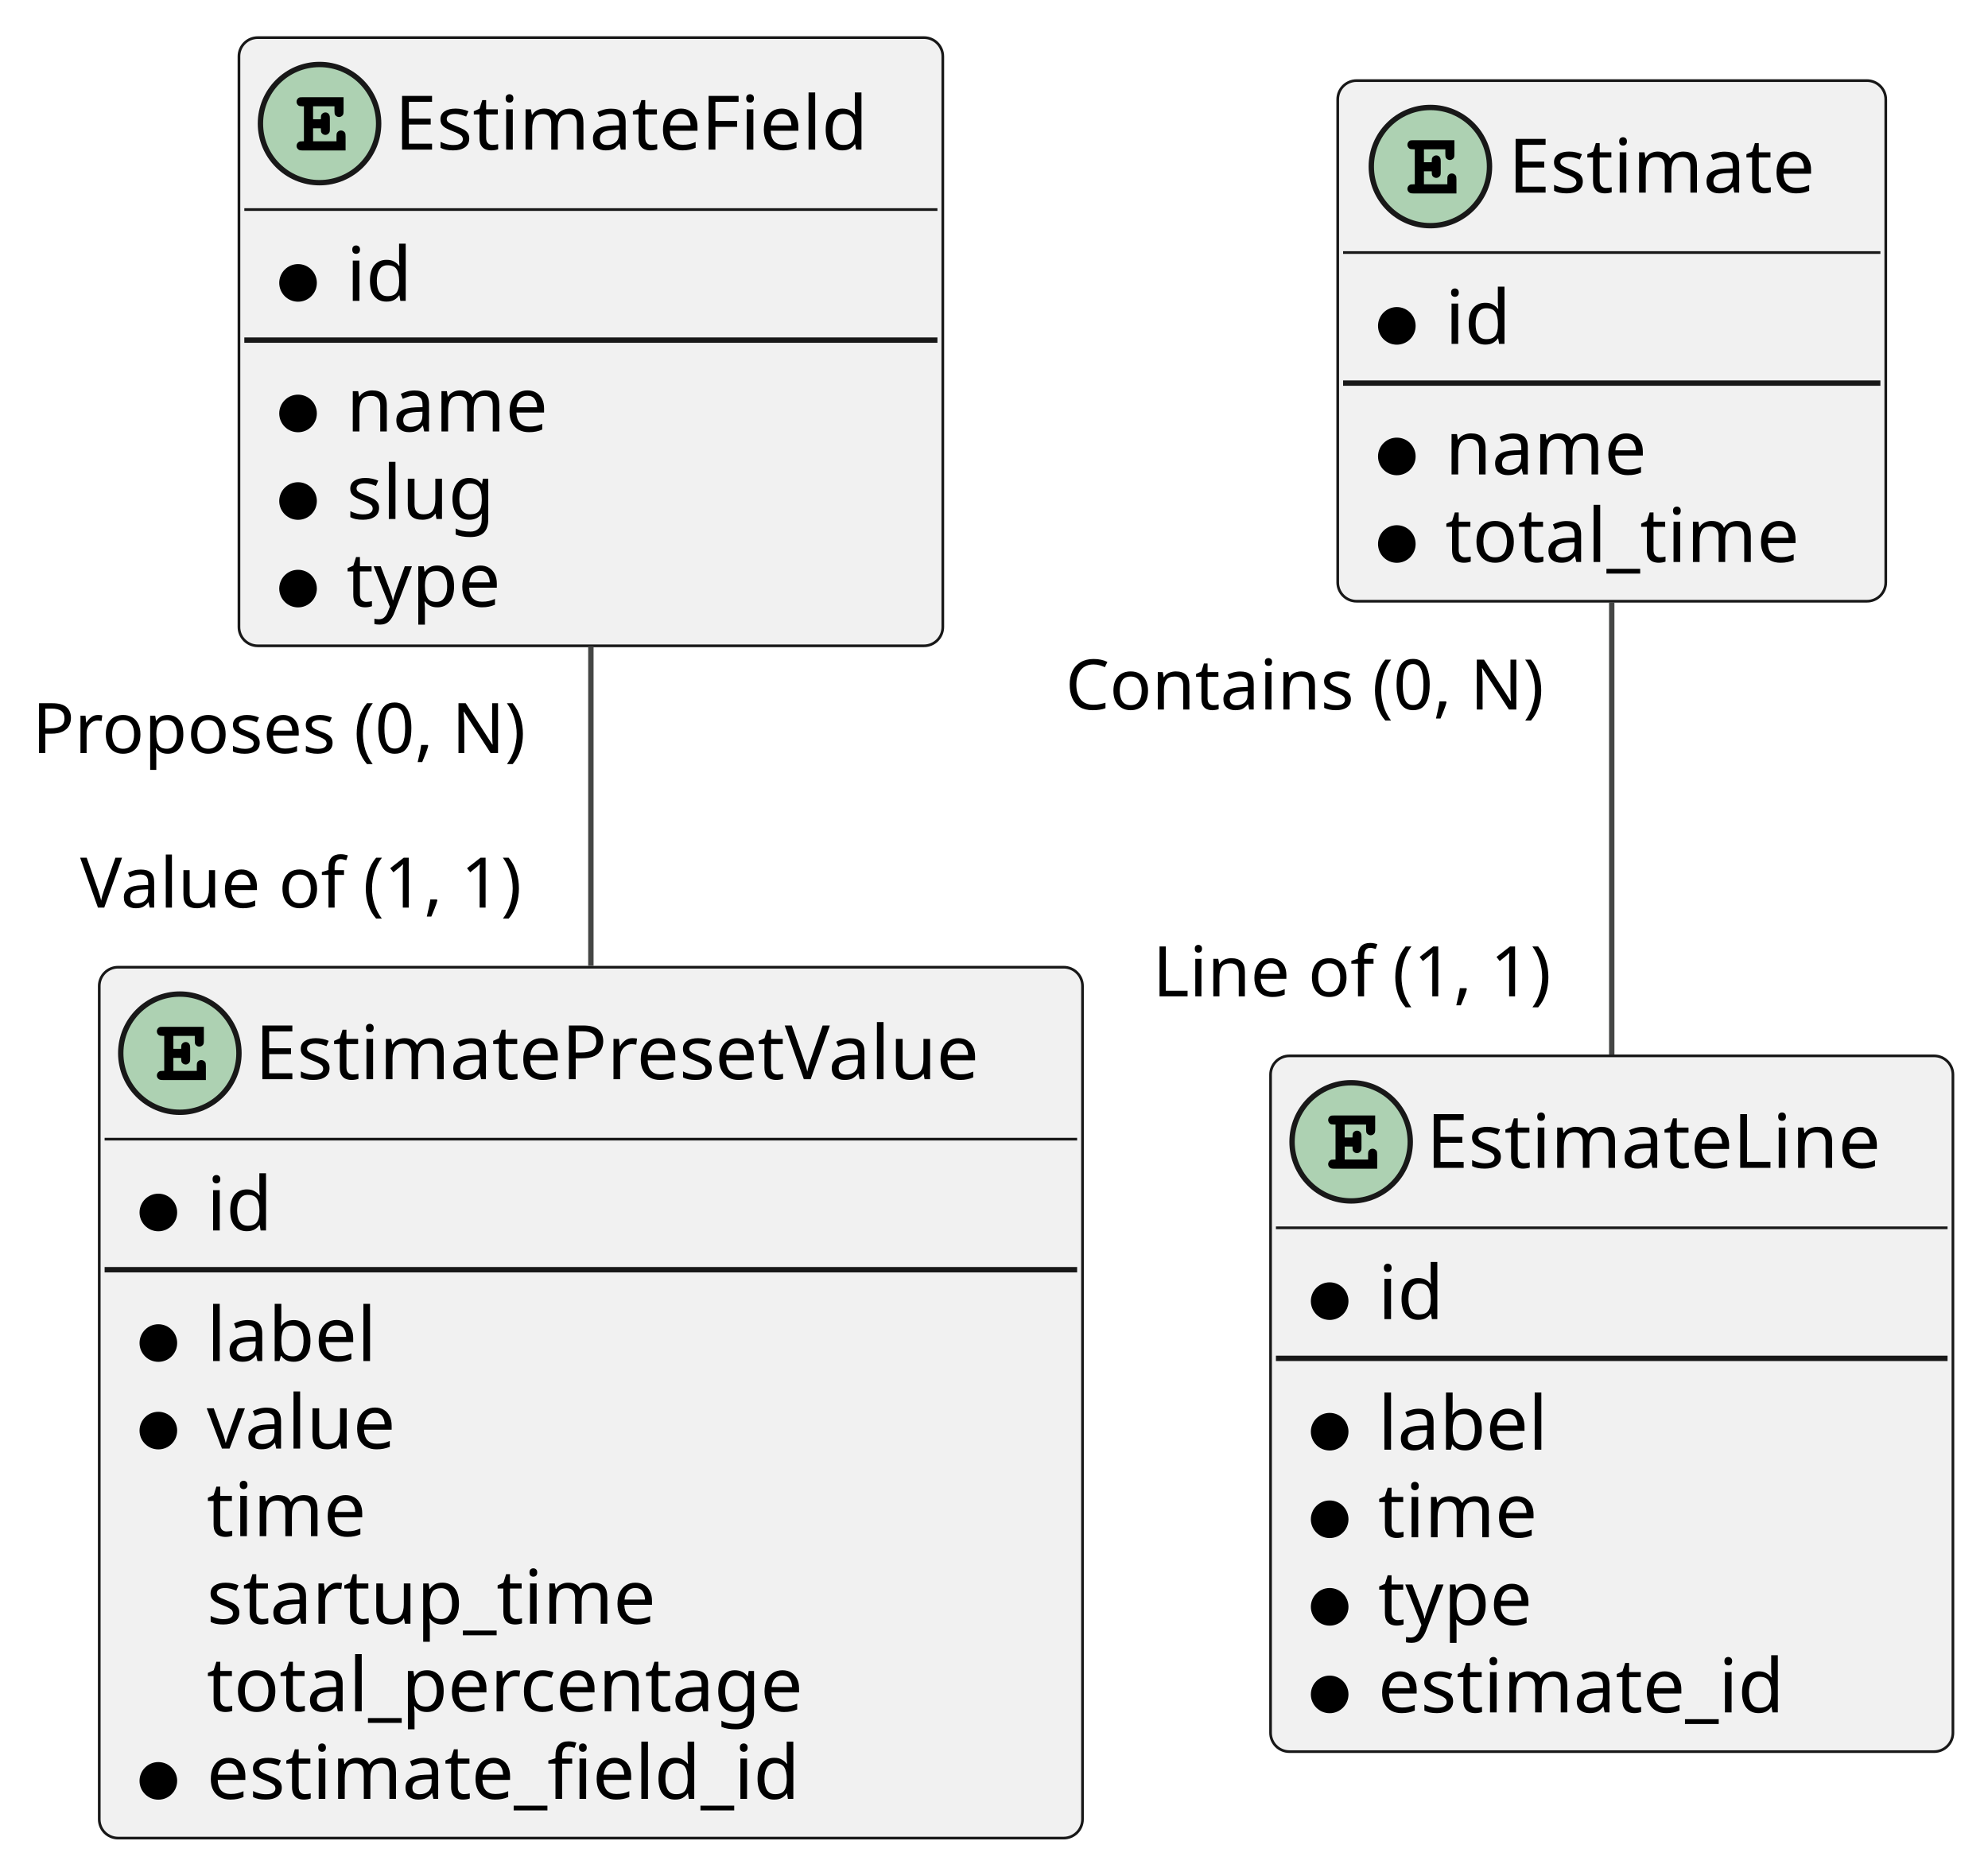
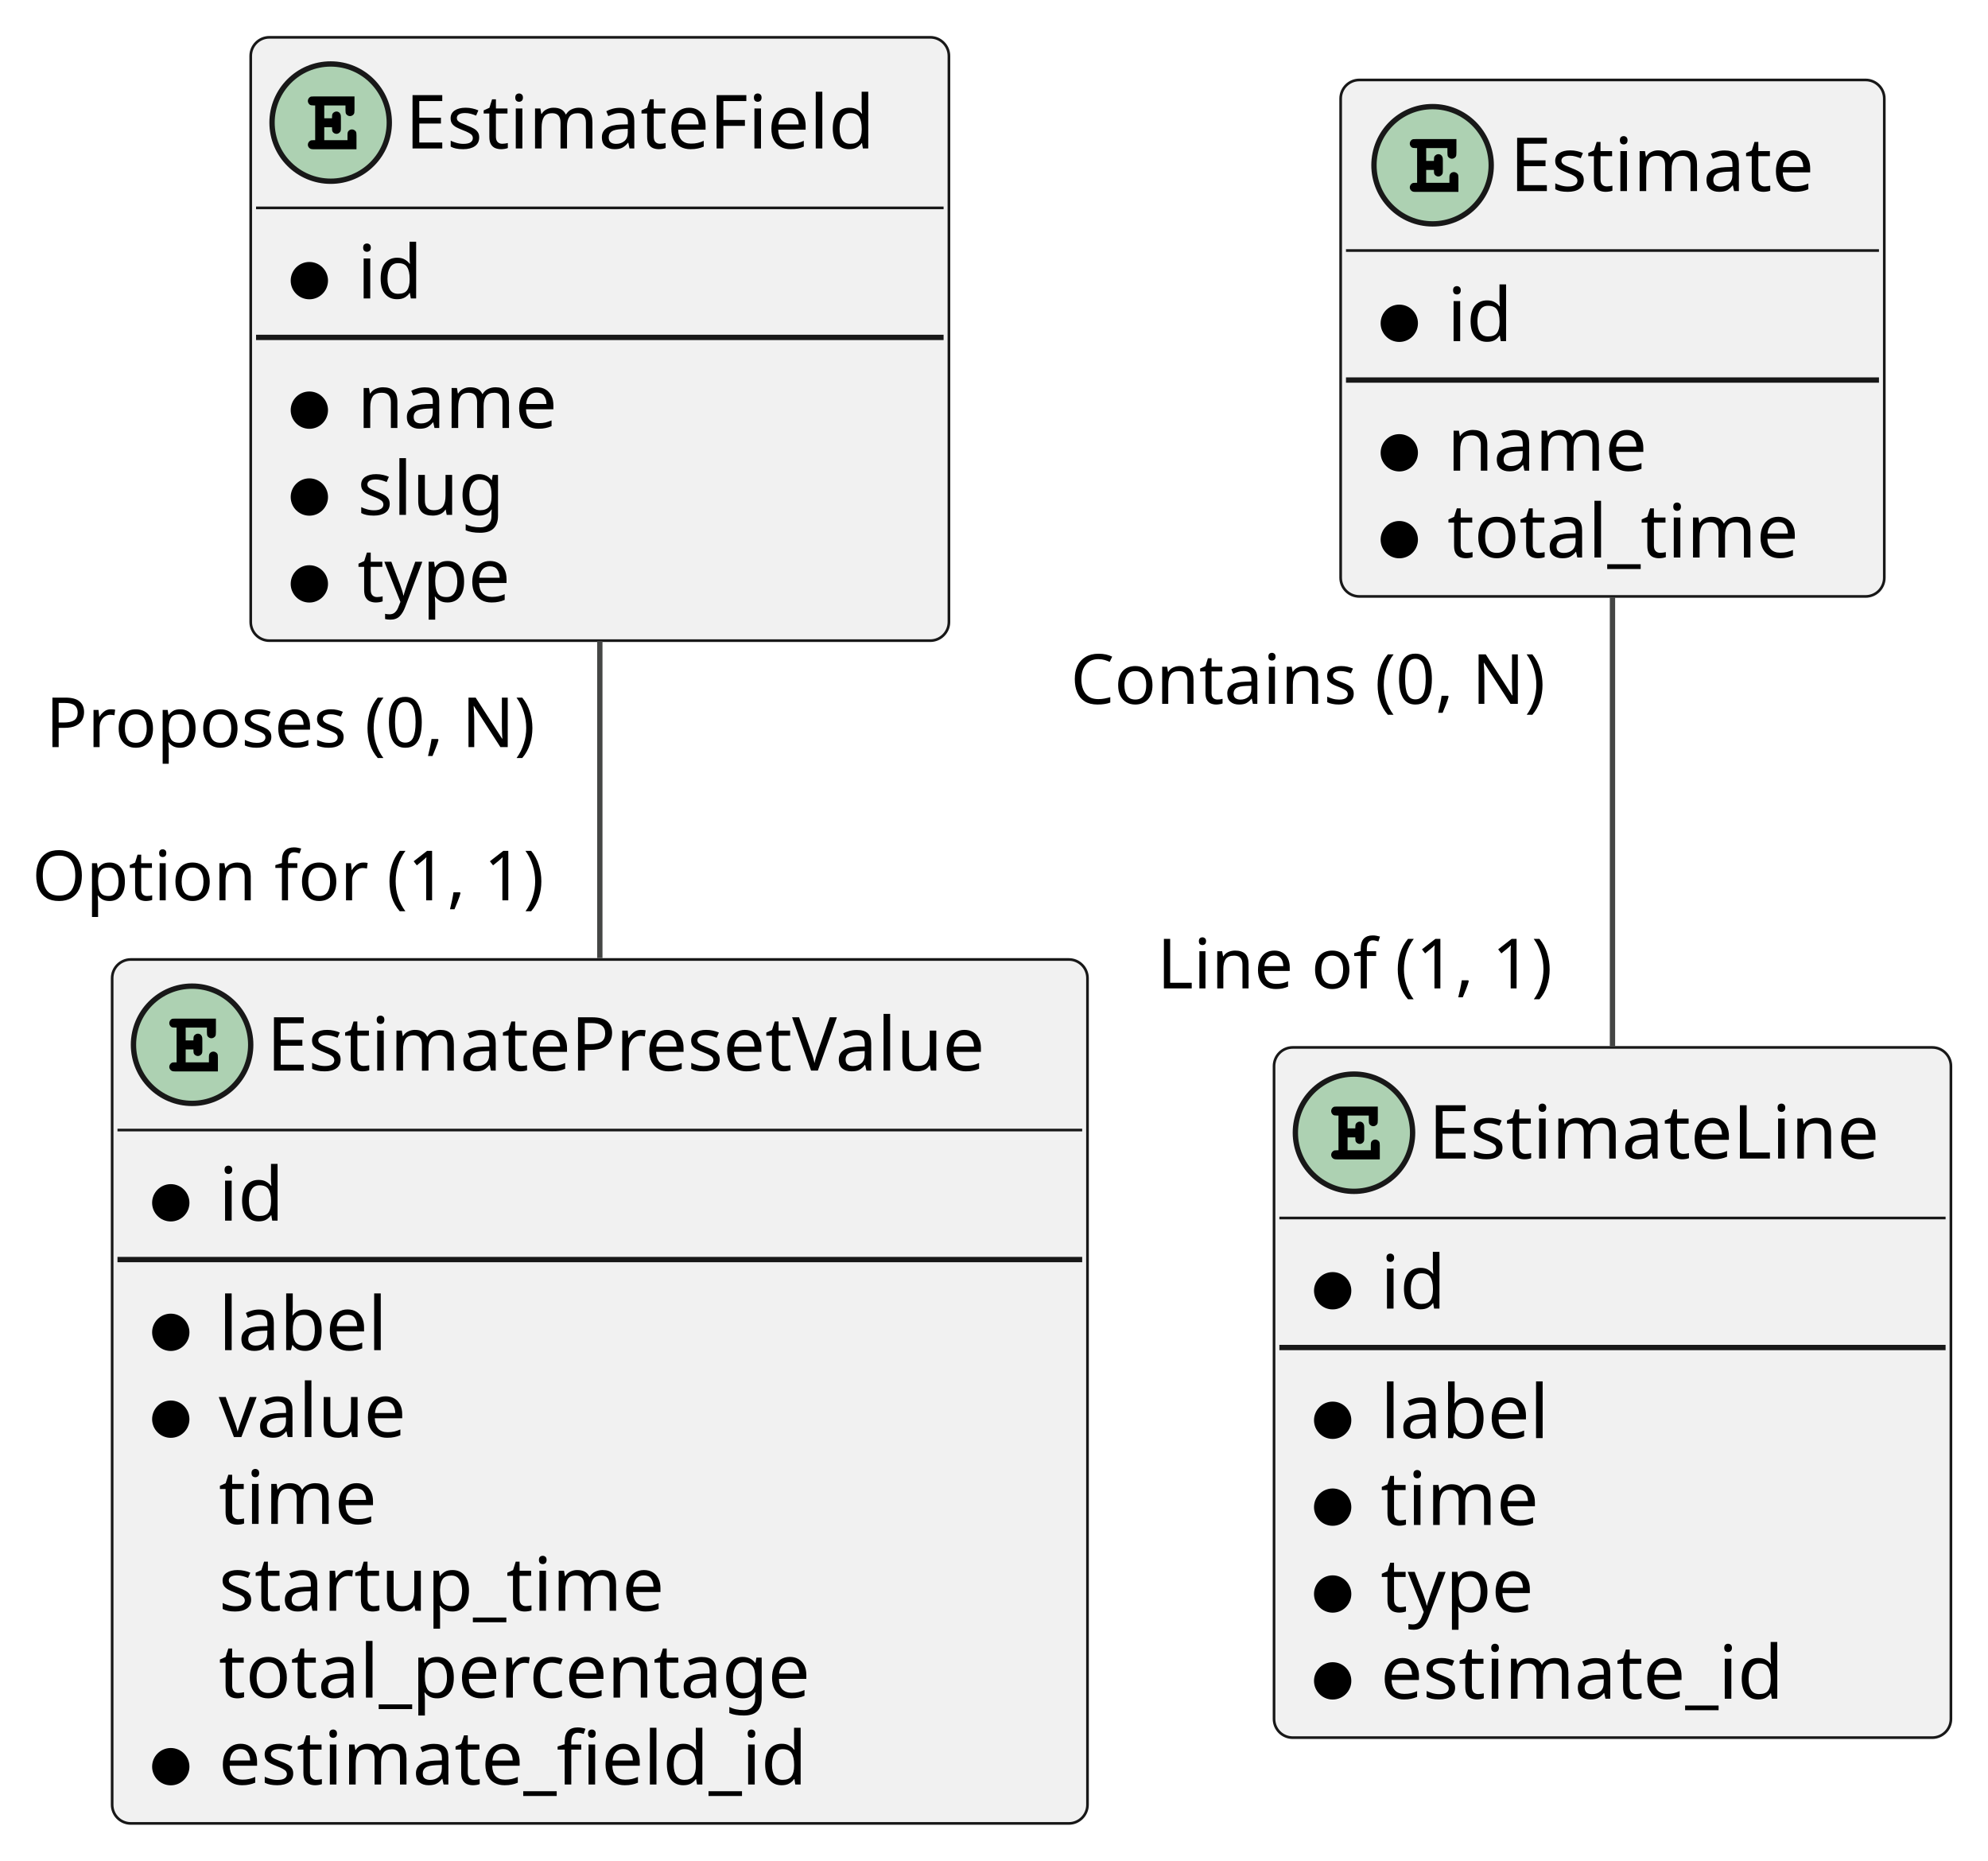
- <svg xmlns="http://www.w3.org/2000/svg" contentStyleType="text/css" height="349px" preserveAspectRatio="none" style="width:370px;height:349px;background:#FFFFFF;" version="1.1" viewBox="0 0 370 349" width="370px" zoomAndPan="magnify">
+ <svg xmlns="http://www.w3.org/2000/svg" contentStyleType="text/css" height="349px" preserveAspectRatio="none" style="width:373px;height:349px;background:#FFFFFF;" version="1.1" viewBox="0 0 373 349" width="373px" zoomAndPan="magnify">
  <defs />
  <g>
    <g id="elem_EstimateField">
-       <rect codeLine="3" fill="#F1F1F1" height="113.188" id="EstimateField" rx="3.5" ry="3.5" style="stroke:#181818;stroke-width:0.5;" width="131" x="44.472" y="7" />
-       <ellipse cx="59.472" cy="23" fill="#ADD1B2" rx="11" ry="11" style="stroke:#181818;stroke-width:1.0;" />
-       <path d="M58.269,23.875 L59.722,23.875 L59.722,23.984 C59.722,24.391 59.753,24.547 59.831,24.703 C59.987,24.953 60.269,25.109 60.566,25.109 C60.816,25.109 61.081,24.969 61.237,24.75 C61.362,24.594 61.394,24.438 61.394,23.984 L61.394,22.062 C61.394,21.906 61.394,21.859 61.378,21.703 C61.316,21.234 61.003,20.922 60.55,20.922 C60.3,20.922 60.034,21.062 59.862,21.281 C59.753,21.453 59.722,21.609 59.722,22.062 L59.722,22.188 L58.269,22.188 L58.269,19.781 L62.253,19.781 L62.253,20.641 C62.253,21.047 62.284,21.219 62.362,21.375 C62.534,21.625 62.816,21.781 63.097,21.781 C63.362,21.781 63.628,21.641 63.8,21.422 C63.909,21.25 63.941,21.109 63.941,20.641 L63.941,18.094 L56.316,18.094 C55.878,18.094 55.753,18.109 55.597,18.203 C55.347,18.359 55.191,18.656 55.191,18.938 C55.191,19.219 55.331,19.469 55.55,19.641 C55.706,19.75 55.894,19.781 56.316,19.781 L56.566,19.781 L56.566,26.297 L56.316,26.297 C55.909,26.297 55.753,26.312 55.597,26.422 C55.347,26.594 55.191,26.859 55.191,27.156 C55.191,27.422 55.331,27.672 55.55,27.828 C55.691,27.953 55.925,28 56.316,28 L64.316,28 L64.316,25.422 C64.316,24.984 64.284,24.844 64.206,24.688 C64.034,24.438 63.753,24.281 63.472,24.281 C63.206,24.281 62.941,24.391 62.769,24.641 C62.659,24.797 62.628,24.938 62.628,25.422 L62.628,26.297 L58.269,26.297 L58.269,23.875 Z " fill="#000000" />
-       <text fill="#000000" font-family="sans-serif" font-size="14" lengthAdjust="spacing" textLength="99" x="73.472" y="27.847">EstimateField</text>
-       <line style="stroke:#181818;stroke-width:0.5;" x1="45.472" x2="174.472" y1="39" y2="39" />
-       <ellipse cx="55.472" cy="52.648" fill="#000000" rx="3" ry="3" style="stroke:#000000;stroke-width:1.0;" />
-       <text fill="#000000" font-family="sans-serif" font-size="14" lengthAdjust="spacing" textLength="13" x="64.472" y="55.995">id</text>
-       <line style="stroke:#181818;stroke-width:1.0;" x1="45.472" x2="174.472" y1="63.297" y2="63.297" />
-       <ellipse cx="55.472" cy="76.945" fill="#000000" rx="3" ry="3" style="stroke:#000000;stroke-width:1.0;" />
-       <text fill="#000000" font-family="sans-serif" font-size="14" lengthAdjust="spacing" textLength="40" x="64.472" y="80.292">name</text>
-       <ellipse cx="55.472" cy="93.242" fill="#000000" rx="3" ry="3" style="stroke:#000000;stroke-width:1.0;" />
-       <text fill="#000000" font-family="sans-serif" font-size="14" lengthAdjust="spacing" textLength="28" x="64.472" y="96.589">slug</text>
-       <ellipse cx="55.472" cy="109.539" fill="#000000" rx="3" ry="3" style="stroke:#000000;stroke-width:1.0;" />
-       <text fill="#000000" font-family="sans-serif" font-size="14" lengthAdjust="spacing" textLength="34" x="64.472" y="112.886">type</text>
+       <rect codeLine="3" fill="#F1F1F1" height="113.188" id="EstimateField" rx="3.5" ry="3.5" style="stroke:#181818;stroke-width:0.5;" width="131" x="47.042" y="7" />
+       <ellipse cx="62.042" cy="23" fill="#ADD1B2" rx="11" ry="11" style="stroke:#181818;stroke-width:1.0;" />
+       <path d="M60.839,23.875 L62.292,23.875 L62.292,23.984 C62.292,24.391 62.323,24.547 62.402,24.703 C62.558,24.953 62.839,25.109 63.136,25.109 C63.386,25.109 63.652,24.969 63.808,24.75 C63.933,24.594 63.964,24.438 63.964,23.984 L63.964,22.062 C63.964,21.906 63.964,21.859 63.948,21.703 C63.886,21.234 63.573,20.922 63.12,20.922 C62.87,20.922 62.605,21.062 62.433,21.281 C62.323,21.453 62.292,21.609 62.292,22.062 L62.292,22.188 L60.839,22.188 L60.839,19.781 L64.823,19.781 L64.823,20.641 C64.823,21.047 64.855,21.219 64.933,21.375 C65.105,21.625 65.386,21.781 65.667,21.781 C65.933,21.781 66.198,21.641 66.37,21.422 C66.48,21.25 66.511,21.109 66.511,20.641 L66.511,18.094 L58.886,18.094 C58.448,18.094 58.323,18.109 58.167,18.203 C57.917,18.359 57.761,18.656 57.761,18.938 C57.761,19.219 57.902,19.469 58.12,19.641 C58.277,19.75 58.464,19.781 58.886,19.781 L59.136,19.781 L59.136,26.297 L58.886,26.297 C58.48,26.297 58.323,26.312 58.167,26.422 C57.917,26.594 57.761,26.859 57.761,27.156 C57.761,27.422 57.902,27.672 58.12,27.828 C58.261,27.953 58.495,28 58.886,28 L66.886,28 L66.886,25.422 C66.886,24.984 66.855,24.844 66.777,24.688 C66.605,24.438 66.323,24.281 66.042,24.281 C65.777,24.281 65.511,24.391 65.339,24.641 C65.23,24.797 65.198,24.938 65.198,25.422 L65.198,26.297 L60.839,26.297 L60.839,23.875 Z " fill="#000000" />
+       <text fill="#000000" font-family="sans-serif" font-size="14" lengthAdjust="spacing" textLength="99" x="76.042" y="27.847">EstimateField</text>
+       <line style="stroke:#181818;stroke-width:0.5;" x1="48.042" x2="177.042" y1="39" y2="39" />
+       <ellipse cx="58.042" cy="52.648" fill="#000000" rx="3" ry="3" style="stroke:#000000;stroke-width:1.0;" />
+       <text fill="#000000" font-family="sans-serif" font-size="14" lengthAdjust="spacing" textLength="13" x="67.042" y="55.995">id</text>
+       <line style="stroke:#181818;stroke-width:1.0;" x1="48.042" x2="177.042" y1="63.297" y2="63.297" />
+       <ellipse cx="58.042" cy="76.945" fill="#000000" rx="3" ry="3" style="stroke:#000000;stroke-width:1.0;" />
+       <text fill="#000000" font-family="sans-serif" font-size="14" lengthAdjust="spacing" textLength="40" x="67.042" y="80.292">name</text>
+       <ellipse cx="58.042" cy="93.242" fill="#000000" rx="3" ry="3" style="stroke:#000000;stroke-width:1.0;" />
+       <text fill="#000000" font-family="sans-serif" font-size="14" lengthAdjust="spacing" textLength="28" x="67.042" y="96.589">slug</text>
+       <ellipse cx="58.042" cy="109.539" fill="#000000" rx="3" ry="3" style="stroke:#000000;stroke-width:1.0;" />
+       <text fill="#000000" font-family="sans-serif" font-size="14" lengthAdjust="spacing" textLength="34" x="67.042" y="112.886">type</text>
    </g>
    <g id="elem_EstimatePresetValue">
-       <rect codeLine="11" fill="#F1F1F1" height="162.078" id="EstimatePresetValue" rx="3.5" ry="3.5" style="stroke:#181818;stroke-width:0.5;" width="183" x="18.472" y="180" />
-       <ellipse cx="33.472" cy="196" fill="#ADD1B2" rx="11" ry="11" style="stroke:#181818;stroke-width:1.0;" />
-       <path d="M32.269,196.875 L33.722,196.875 L33.722,196.984 C33.722,197.391 33.753,197.547 33.831,197.703 C33.987,197.953 34.269,198.109 34.566,198.109 C34.816,198.109 35.081,197.969 35.237,197.75 C35.362,197.594 35.394,197.438 35.394,196.984 L35.394,195.062 C35.394,194.906 35.394,194.859 35.378,194.703 C35.316,194.234 35.003,193.922 34.55,193.922 C34.3,193.922 34.034,194.062 33.862,194.281 C33.753,194.453 33.722,194.609 33.722,195.062 L33.722,195.188 L32.269,195.188 L32.269,192.781 L36.253,192.781 L36.253,193.641 C36.253,194.047 36.284,194.219 36.362,194.375 C36.534,194.625 36.816,194.781 37.097,194.781 C37.362,194.781 37.628,194.641 37.8,194.422 C37.909,194.25 37.941,194.109 37.941,193.641 L37.941,191.094 L30.316,191.094 C29.878,191.094 29.753,191.109 29.597,191.203 C29.347,191.359 29.191,191.656 29.191,191.938 C29.191,192.219 29.331,192.469 29.55,192.641 C29.706,192.75 29.894,192.781 30.316,192.781 L30.566,192.781 L30.566,199.297 L30.316,199.297 C29.909,199.297 29.753,199.312 29.597,199.422 C29.347,199.594 29.191,199.859 29.191,200.156 C29.191,200.422 29.331,200.672 29.55,200.828 C29.691,200.953 29.925,201 30.316,201 L38.316,201 L38.316,198.422 C38.316,197.984 38.284,197.844 38.206,197.688 C38.034,197.438 37.753,197.281 37.472,197.281 C37.206,197.281 36.941,197.391 36.769,197.641 C36.659,197.797 36.628,197.938 36.628,198.422 L36.628,199.297 L32.269,199.297 L32.269,196.875 Z " fill="#000000" />
-       <text fill="#000000" font-family="sans-serif" font-size="14" lengthAdjust="spacing" textLength="151" x="47.472" y="200.847">EstimatePresetValue</text>
-       <line style="stroke:#181818;stroke-width:0.5;" x1="19.472" x2="200.472" y1="212" y2="212" />
-       <ellipse cx="29.472" cy="225.648" fill="#000000" rx="3" ry="3" style="stroke:#000000;stroke-width:1.0;" />
-       <text fill="#000000" font-family="sans-serif" font-size="14" lengthAdjust="spacing" textLength="13" x="38.472" y="228.995">id</text>
-       <line style="stroke:#181818;stroke-width:1.0;" x1="19.472" x2="200.472" y1="236.297" y2="236.297" />
-       <ellipse cx="29.472" cy="249.945" fill="#000000" rx="3" ry="3" style="stroke:#000000;stroke-width:1.0;" />
-       <text fill="#000000" font-family="sans-serif" font-size="14" lengthAdjust="spacing" textLength="35" x="38.472" y="253.292">label</text>
-       <ellipse cx="29.472" cy="266.242" fill="#000000" rx="3" ry="3" style="stroke:#000000;stroke-width:1.0;" />
-       <text fill="#000000" font-family="sans-serif" font-size="14" lengthAdjust="spacing" textLength="37" x="38.472" y="269.589">value</text>
-       <text fill="#000000" font-family="sans-serif" font-size="14" lengthAdjust="spacing" textLength="34" x="38.472" y="285.886">time</text>
-       <text fill="#000000" font-family="sans-serif" font-size="14" lengthAdjust="spacing" textLength="94" x="38.472" y="302.183">startup_time</text>
-       <text fill="#000000" font-family="sans-serif" font-size="14" lengthAdjust="spacing" textLength="126" x="38.472" y="318.479">total_percentage</text>
-       <ellipse cx="29.472" cy="331.43" fill="#000000" rx="3" ry="3" style="stroke:#000000;stroke-width:1.0;" />
-       <text fill="#000000" font-family="sans-serif" font-size="14" lengthAdjust="spacing" textLength="124" x="38.472" y="334.776">estimate_field_id</text>
+       <rect codeLine="11" fill="#F1F1F1" height="162.078" id="EstimatePresetValue" rx="3.5" ry="3.5" style="stroke:#181818;stroke-width:0.5;" width="183" x="21.042" y="180" />
+       <ellipse cx="36.042" cy="196" fill="#ADD1B2" rx="11" ry="11" style="stroke:#181818;stroke-width:1.0;" />
+       <path d="M34.839,196.875 L36.292,196.875 L36.292,196.984 C36.292,197.391 36.323,197.547 36.402,197.703 C36.558,197.953 36.839,198.109 37.136,198.109 C37.386,198.109 37.652,197.969 37.808,197.75 C37.933,197.594 37.964,197.438 37.964,196.984 L37.964,195.062 C37.964,194.906 37.964,194.859 37.948,194.703 C37.886,194.234 37.573,193.922 37.12,193.922 C36.87,193.922 36.605,194.062 36.433,194.281 C36.323,194.453 36.292,194.609 36.292,195.062 L36.292,195.188 L34.839,195.188 L34.839,192.781 L38.823,192.781 L38.823,193.641 C38.823,194.047 38.855,194.219 38.933,194.375 C39.105,194.625 39.386,194.781 39.667,194.781 C39.933,194.781 40.198,194.641 40.37,194.422 C40.48,194.25 40.511,194.109 40.511,193.641 L40.511,191.094 L32.886,191.094 C32.448,191.094 32.323,191.109 32.167,191.203 C31.917,191.359 31.761,191.656 31.761,191.938 C31.761,192.219 31.902,192.469 32.12,192.641 C32.277,192.75 32.464,192.781 32.886,192.781 L33.136,192.781 L33.136,199.297 L32.886,199.297 C32.48,199.297 32.323,199.312 32.167,199.422 C31.917,199.594 31.761,199.859 31.761,200.156 C31.761,200.422 31.902,200.672 32.12,200.828 C32.261,200.953 32.495,201 32.886,201 L40.886,201 L40.886,198.422 C40.886,197.984 40.855,197.844 40.777,197.688 C40.605,197.438 40.323,197.281 40.042,197.281 C39.777,197.281 39.511,197.391 39.339,197.641 C39.23,197.797 39.198,197.938 39.198,198.422 L39.198,199.297 L34.839,199.297 L34.839,196.875 Z " fill="#000000" />
+       <text fill="#000000" font-family="sans-serif" font-size="14" lengthAdjust="spacing" textLength="151" x="50.042" y="200.847">EstimatePresetValue</text>
+       <line style="stroke:#181818;stroke-width:0.5;" x1="22.042" x2="203.042" y1="212" y2="212" />
+       <ellipse cx="32.042" cy="225.648" fill="#000000" rx="3" ry="3" style="stroke:#000000;stroke-width:1.0;" />
+       <text fill="#000000" font-family="sans-serif" font-size="14" lengthAdjust="spacing" textLength="13" x="41.042" y="228.995">id</text>
+       <line style="stroke:#181818;stroke-width:1.0;" x1="22.042" x2="203.042" y1="236.297" y2="236.297" />
+       <ellipse cx="32.042" cy="249.945" fill="#000000" rx="3" ry="3" style="stroke:#000000;stroke-width:1.0;" />
+       <text fill="#000000" font-family="sans-serif" font-size="14" lengthAdjust="spacing" textLength="35" x="41.042" y="253.292">label</text>
+       <ellipse cx="32.042" cy="266.242" fill="#000000" rx="3" ry="3" style="stroke:#000000;stroke-width:1.0;" />
+       <text fill="#000000" font-family="sans-serif" font-size="14" lengthAdjust="spacing" textLength="37" x="41.042" y="269.589">value</text>
+       <text fill="#000000" font-family="sans-serif" font-size="14" lengthAdjust="spacing" textLength="34" x="41.042" y="285.886">time</text>
+       <text fill="#000000" font-family="sans-serif" font-size="14" lengthAdjust="spacing" textLength="94" x="41.042" y="302.183">startup_time</text>
+       <text fill="#000000" font-family="sans-serif" font-size="14" lengthAdjust="spacing" textLength="126" x="41.042" y="318.479">total_percentage</text>
+       <ellipse cx="32.042" cy="331.43" fill="#000000" rx="3" ry="3" style="stroke:#000000;stroke-width:1.0;" />
+       <text fill="#000000" font-family="sans-serif" font-size="14" lengthAdjust="spacing" textLength="124" x="41.042" y="334.776">estimate_field_id</text>
    </g>
    <g id="elem_Estimate">
-       <rect codeLine="22" fill="#F1F1F1" height="96.891" id="Estimate" rx="3.5" ry="3.5" style="stroke:#181818;stroke-width:0.5;" width="102" x="248.972" y="15" />
-       <ellipse cx="266.222" cy="31" fill="#ADD1B2" rx="11" ry="11" style="stroke:#181818;stroke-width:1.0;" />
-       <path d="M265.019,31.875 L266.472,31.875 L266.472,31.984 C266.472,32.391 266.503,32.547 266.581,32.703 C266.738,32.953 267.019,33.109 267.316,33.109 C267.566,33.109 267.831,32.969 267.988,32.75 C268.113,32.594 268.144,32.438 268.144,31.984 L268.144,30.062 C268.144,29.906 268.144,29.859 268.128,29.703 C268.066,29.234 267.753,28.922 267.3,28.922 C267.05,28.922 266.784,29.062 266.613,29.281 C266.503,29.453 266.472,29.609 266.472,30.062 L266.472,30.188 L265.019,30.188 L265.019,27.781 L269.003,27.781 L269.003,28.641 C269.003,29.047 269.034,29.219 269.113,29.375 C269.284,29.625 269.566,29.781 269.847,29.781 C270.113,29.781 270.378,29.641 270.55,29.422 C270.659,29.25 270.691,29.109 270.691,28.641 L270.691,26.094 L263.066,26.094 C262.628,26.094 262.503,26.109 262.347,26.203 C262.097,26.359 261.941,26.656 261.941,26.938 C261.941,27.219 262.081,27.469 262.3,27.641 C262.456,27.75 262.644,27.781 263.066,27.781 L263.316,27.781 L263.316,34.297 L263.066,34.297 C262.659,34.297 262.503,34.312 262.347,34.422 C262.097,34.594 261.941,34.859 261.941,35.156 C261.941,35.422 262.081,35.672 262.3,35.828 C262.441,35.953 262.675,36 263.066,36 L271.066,36 L271.066,33.422 C271.066,32.984 271.034,32.844 270.956,32.688 C270.784,32.438 270.503,32.281 270.222,32.281 C269.956,32.281 269.691,32.391 269.519,32.641 C269.409,32.797 269.378,32.938 269.378,33.422 L269.378,34.297 L265.019,34.297 L265.019,31.875 Z " fill="#000000" />
-       <text fill="#000000" font-family="sans-serif" font-size="14" lengthAdjust="spacing" textLength="65" x="280.722" y="35.847">Estimate</text>
-       <line style="stroke:#181818;stroke-width:0.5;" x1="249.972" x2="349.972" y1="47" y2="47" />
-       <ellipse cx="259.972" cy="60.648" fill="#000000" rx="3" ry="3" style="stroke:#000000;stroke-width:1.0;" />
-       <text fill="#000000" font-family="sans-serif" font-size="14" lengthAdjust="spacing" textLength="13" x="268.972" y="63.995">id</text>
-       <line style="stroke:#181818;stroke-width:1.0;" x1="249.972" x2="349.972" y1="71.297" y2="71.297" />
-       <ellipse cx="259.972" cy="84.945" fill="#000000" rx="3" ry="3" style="stroke:#000000;stroke-width:1.0;" />
-       <text fill="#000000" font-family="sans-serif" font-size="14" lengthAdjust="spacing" textLength="40" x="268.972" y="88.292">name</text>
-       <ellipse cx="259.972" cy="101.242" fill="#000000" rx="3" ry="3" style="stroke:#000000;stroke-width:1.0;" />
-       <text fill="#000000" font-family="sans-serif" font-size="14" lengthAdjust="spacing" textLength="76" x="268.972" y="104.589">total_time</text>
+       <rect codeLine="22" fill="#F1F1F1" height="96.891" id="Estimate" rx="3.5" ry="3.5" style="stroke:#181818;stroke-width:0.5;" width="102" x="251.542" y="15" />
+       <ellipse cx="268.792" cy="31" fill="#ADD1B2" rx="11" ry="11" style="stroke:#181818;stroke-width:1.0;" />
+       <path d="M267.589,31.875 L269.042,31.875 L269.042,31.984 C269.042,32.391 269.073,32.547 269.152,32.703 C269.308,32.953 269.589,33.109 269.886,33.109 C270.136,33.109 270.402,32.969 270.558,32.75 C270.683,32.594 270.714,32.438 270.714,31.984 L270.714,30.062 C270.714,29.906 270.714,29.859 270.698,29.703 C270.636,29.234 270.323,28.922 269.87,28.922 C269.62,28.922 269.355,29.062 269.183,29.281 C269.073,29.453 269.042,29.609 269.042,30.062 L269.042,30.188 L267.589,30.188 L267.589,27.781 L271.573,27.781 L271.573,28.641 C271.573,29.047 271.605,29.219 271.683,29.375 C271.855,29.625 272.136,29.781 272.417,29.781 C272.683,29.781 272.948,29.641 273.12,29.422 C273.23,29.25 273.261,29.109 273.261,28.641 L273.261,26.094 L265.636,26.094 C265.198,26.094 265.073,26.109 264.917,26.203 C264.667,26.359 264.511,26.656 264.511,26.938 C264.511,27.219 264.652,27.469 264.87,27.641 C265.027,27.75 265.214,27.781 265.636,27.781 L265.886,27.781 L265.886,34.297 L265.636,34.297 C265.23,34.297 265.073,34.312 264.917,34.422 C264.667,34.594 264.511,34.859 264.511,35.156 C264.511,35.422 264.652,35.672 264.87,35.828 C265.011,35.953 265.245,36 265.636,36 L273.636,36 L273.636,33.422 C273.636,32.984 273.605,32.844 273.527,32.688 C273.355,32.438 273.073,32.281 272.792,32.281 C272.527,32.281 272.261,32.391 272.089,32.641 C271.98,32.797 271.948,32.938 271.948,33.422 L271.948,34.297 L267.589,34.297 L267.589,31.875 Z " fill="#000000" />
+       <text fill="#000000" font-family="sans-serif" font-size="14" lengthAdjust="spacing" textLength="65" x="283.292" y="35.847">Estimate</text>
+       <line style="stroke:#181818;stroke-width:0.5;" x1="252.542" x2="352.542" y1="47" y2="47" />
+       <ellipse cx="262.542" cy="60.648" fill="#000000" rx="3" ry="3" style="stroke:#000000;stroke-width:1.0;" />
+       <text fill="#000000" font-family="sans-serif" font-size="14" lengthAdjust="spacing" textLength="13" x="271.542" y="63.995">id</text>
+       <line style="stroke:#181818;stroke-width:1.0;" x1="252.542" x2="352.542" y1="71.297" y2="71.297" />
+       <ellipse cx="262.542" cy="84.945" fill="#000000" rx="3" ry="3" style="stroke:#000000;stroke-width:1.0;" />
+       <text fill="#000000" font-family="sans-serif" font-size="14" lengthAdjust="spacing" textLength="40" x="271.542" y="88.292">name</text>
+       <ellipse cx="262.542" cy="101.242" fill="#000000" rx="3" ry="3" style="stroke:#000000;stroke-width:1.0;" />
+       <text fill="#000000" font-family="sans-serif" font-size="14" lengthAdjust="spacing" textLength="76" x="271.542" y="104.589">total_time</text>
    </g>
    <g id="elem_EstimateLine">
-       <rect codeLine="29" fill="#F1F1F1" height="129.484" id="EstimateLine" rx="3.5" ry="3.5" style="stroke:#181818;stroke-width:0.5;" width="127" x="236.472" y="196.5" />
-       <ellipse cx="251.472" cy="212.5" fill="#ADD1B2" rx="11" ry="11" style="stroke:#181818;stroke-width:1.0;" />
-       <path d="M250.269,213.375 L251.722,213.375 L251.722,213.484 C251.722,213.891 251.753,214.047 251.831,214.203 C251.988,214.453 252.269,214.609 252.566,214.609 C252.816,214.609 253.081,214.469 253.238,214.25 C253.363,214.094 253.394,213.938 253.394,213.484 L253.394,211.562 C253.394,211.406 253.394,211.359 253.378,211.203 C253.316,210.734 253.003,210.422 252.55,210.422 C252.3,210.422 252.034,210.562 251.863,210.781 C251.753,210.953 251.722,211.109 251.722,211.562 L251.722,211.688 L250.269,211.688 L250.269,209.281 L254.253,209.281 L254.253,210.141 C254.253,210.547 254.284,210.719 254.363,210.875 C254.534,211.125 254.816,211.281 255.097,211.281 C255.363,211.281 255.628,211.141 255.8,210.922 C255.909,210.75 255.941,210.609 255.941,210.141 L255.941,207.594 L248.316,207.594 C247.878,207.594 247.753,207.609 247.597,207.703 C247.347,207.859 247.191,208.156 247.191,208.438 C247.191,208.719 247.331,208.969 247.55,209.141 C247.706,209.25 247.894,209.281 248.316,209.281 L248.566,209.281 L248.566,215.797 L248.316,215.797 C247.909,215.797 247.753,215.812 247.597,215.922 C247.347,216.094 247.191,216.359 247.191,216.656 C247.191,216.922 247.331,217.172 247.55,217.328 C247.691,217.453 247.925,217.5 248.316,217.5 L256.316,217.5 L256.316,214.922 C256.316,214.484 256.284,214.344 256.206,214.188 C256.034,213.938 255.753,213.781 255.472,213.781 C255.206,213.781 254.941,213.891 254.769,214.141 C254.659,214.297 254.628,214.438 254.628,214.922 L254.628,215.797 L250.269,215.797 L250.269,213.375 Z " fill="#000000" />
-       <text fill="#000000" font-family="sans-serif" font-size="14" lengthAdjust="spacing" textLength="95" x="265.472" y="217.347">EstimateLine</text>
-       <line style="stroke:#181818;stroke-width:0.5;" x1="237.472" x2="362.472" y1="228.5" y2="228.5" />
-       <ellipse cx="247.472" cy="242.148" fill="#000000" rx="3" ry="3" style="stroke:#000000;stroke-width:1.0;" />
-       <text fill="#000000" font-family="sans-serif" font-size="14" lengthAdjust="spacing" textLength="13" x="256.472" y="245.495">id</text>
-       <line style="stroke:#181818;stroke-width:1.0;" x1="237.472" x2="362.472" y1="252.797" y2="252.797" />
-       <ellipse cx="247.472" cy="266.445" fill="#000000" rx="3" ry="3" style="stroke:#000000;stroke-width:1.0;" />
-       <text fill="#000000" font-family="sans-serif" font-size="14" lengthAdjust="spacing" textLength="35" x="256.472" y="269.792">label</text>
-       <ellipse cx="247.472" cy="282.742" fill="#000000" rx="3" ry="3" style="stroke:#000000;stroke-width:1.0;" />
-       <text fill="#000000" font-family="sans-serif" font-size="14" lengthAdjust="spacing" textLength="34" x="256.472" y="286.089">time</text>
-       <ellipse cx="247.472" cy="299.039" fill="#000000" rx="3" ry="3" style="stroke:#000000;stroke-width:1.0;" />
-       <text fill="#000000" font-family="sans-serif" font-size="14" lengthAdjust="spacing" textLength="34" x="256.472" y="302.386">type</text>
-       <ellipse cx="247.472" cy="315.336" fill="#000000" rx="3" ry="3" style="stroke:#000000;stroke-width:1.0;" />
-       <text fill="#000000" font-family="sans-serif" font-size="14" lengthAdjust="spacing" textLength="85" x="256.472" y="318.683">estimate_id</text>
+       <rect codeLine="29" fill="#F1F1F1" height="129.484" id="EstimateLine" rx="3.5" ry="3.5" style="stroke:#181818;stroke-width:0.5;" width="127" x="239.042" y="196.5" />
+       <ellipse cx="254.042" cy="212.5" fill="#ADD1B2" rx="11" ry="11" style="stroke:#181818;stroke-width:1.0;" />
+       <path d="M252.839,213.375 L254.292,213.375 L254.292,213.484 C254.292,213.891 254.323,214.047 254.402,214.203 C254.558,214.453 254.839,214.609 255.136,214.609 C255.386,214.609 255.652,214.469 255.808,214.25 C255.933,214.094 255.964,213.938 255.964,213.484 L255.964,211.562 C255.964,211.406 255.964,211.359 255.948,211.203 C255.886,210.734 255.573,210.422 255.12,210.422 C254.87,210.422 254.605,210.562 254.433,210.781 C254.323,210.953 254.292,211.109 254.292,211.562 L254.292,211.688 L252.839,211.688 L252.839,209.281 L256.823,209.281 L256.823,210.141 C256.823,210.547 256.855,210.719 256.933,210.875 C257.105,211.125 257.386,211.281 257.667,211.281 C257.933,211.281 258.198,211.141 258.37,210.922 C258.48,210.75 258.511,210.609 258.511,210.141 L258.511,207.594 L250.886,207.594 C250.448,207.594 250.323,207.609 250.167,207.703 C249.917,207.859 249.761,208.156 249.761,208.438 C249.761,208.719 249.902,208.969 250.12,209.141 C250.277,209.25 250.464,209.281 250.886,209.281 L251.136,209.281 L251.136,215.797 L250.886,215.797 C250.48,215.797 250.323,215.812 250.167,215.922 C249.917,216.094 249.761,216.359 249.761,216.656 C249.761,216.922 249.902,217.172 250.12,217.328 C250.261,217.453 250.495,217.5 250.886,217.5 L258.886,217.5 L258.886,214.922 C258.886,214.484 258.855,214.344 258.777,214.188 C258.605,213.938 258.323,213.781 258.042,213.781 C257.777,213.781 257.511,213.891 257.339,214.141 C257.23,214.297 257.198,214.438 257.198,214.922 L257.198,215.797 L252.839,215.797 L252.839,213.375 Z " fill="#000000" />
+       <text fill="#000000" font-family="sans-serif" font-size="14" lengthAdjust="spacing" textLength="95" x="268.042" y="217.347">EstimateLine</text>
+       <line style="stroke:#181818;stroke-width:0.5;" x1="240.042" x2="365.042" y1="228.5" y2="228.5" />
+       <ellipse cx="250.042" cy="242.148" fill="#000000" rx="3" ry="3" style="stroke:#000000;stroke-width:1.0;" />
+       <text fill="#000000" font-family="sans-serif" font-size="14" lengthAdjust="spacing" textLength="13" x="259.042" y="245.495">id</text>
+       <line style="stroke:#181818;stroke-width:1.0;" x1="240.042" x2="365.042" y1="252.797" y2="252.797" />
+       <ellipse cx="250.042" cy="266.445" fill="#000000" rx="3" ry="3" style="stroke:#000000;stroke-width:1.0;" />
+       <text fill="#000000" font-family="sans-serif" font-size="14" lengthAdjust="spacing" textLength="35" x="259.042" y="269.792">label</text>
+       <ellipse cx="250.042" cy="282.742" fill="#000000" rx="3" ry="3" style="stroke:#000000;stroke-width:1.0;" />
+       <text fill="#000000" font-family="sans-serif" font-size="14" lengthAdjust="spacing" textLength="34" x="259.042" y="286.089">time</text>
+       <ellipse cx="250.042" cy="299.039" fill="#000000" rx="3" ry="3" style="stroke:#000000;stroke-width:1.0;" />
+       <text fill="#000000" font-family="sans-serif" font-size="14" lengthAdjust="spacing" textLength="34" x="259.042" y="302.386">type</text>
+       <ellipse cx="250.042" cy="315.336" fill="#000000" rx="3" ry="3" style="stroke:#000000;stroke-width:1.0;" />
+       <text fill="#000000" font-family="sans-serif" font-size="14" lengthAdjust="spacing" textLength="85" x="259.042" y="318.683">estimate_id</text>
    </g>
    <g id="link_Estimate_EstimateLine">
-       <path codeLine="38" d="M299.972,112.075 C299.972,137.392 299.972,168.871 299.972,196.273 " fill="none" id="Estimate-EstimateLine" style="stroke:#454645;stroke-width:1.0;" />
-       <text fill="#000000" font-family="sans-serif" font-size="13" lengthAdjust="spacing" textLength="95" x="198.292" y="132.044">Contains (0, N)</text>
-       <text fill="#000000" font-family="sans-serif" font-size="13" lengthAdjust="spacing" textLength="81" x="214.542" y="185.421">Line of (1, 1)</text>
+       <path codeLine="38" d="M302.542,112.075 C302.542,137.392 302.542,168.871 302.542,196.273 " fill="none" id="Estimate-EstimateLine" style="stroke:#454645;stroke-width:1.0;" />
+       <text fill="#000000" font-family="sans-serif" font-size="13" lengthAdjust="spacing" textLength="95" x="200.863" y="132.044">Contains (0, N)</text>
+       <text fill="#000000" font-family="sans-serif" font-size="13" lengthAdjust="spacing" textLength="81" x="217.113" y="185.421">Line of (1, 1)</text>
    </g>
    <g id="link_EstimateField_EstimatePresetValue">
-       <path codeLine="39" d="M109.972,120.261 C109.972,138.77 109.972,159.759 109.972,179.74 " fill="none" id="EstimateField-EstimatePresetValue" style="stroke:#454645;stroke-width:1.0;" />
-       <text fill="#000000" font-family="sans-serif" font-size="13" lengthAdjust="spacing" textLength="98" x="6" y="140.156">Proposes (0, N)</text>
-       <text fill="#000000" font-family="sans-serif" font-size="13" lengthAdjust="spacing" textLength="91" x="14.919" y="168.904">Value of (1, 1)</text>
+       <path codeLine="39" d="M112.542,120.261 C112.542,138.77 112.542,159.759 112.542,179.74 " fill="none" id="EstimateField-EstimatePresetValue" style="stroke:#454645;stroke-width:1.0;" />
+       <text fill="#000000" font-family="sans-serif" font-size="13" lengthAdjust="spacing" textLength="98" x="8.57" y="140.156">Proposes (0, N)</text>
+       <text fill="#000000" font-family="sans-serif" font-size="13" lengthAdjust="spacing" textLength="102" x="6" y="168.904">Option for (1, 1)</text>
    </g>
  </g>
</svg>
